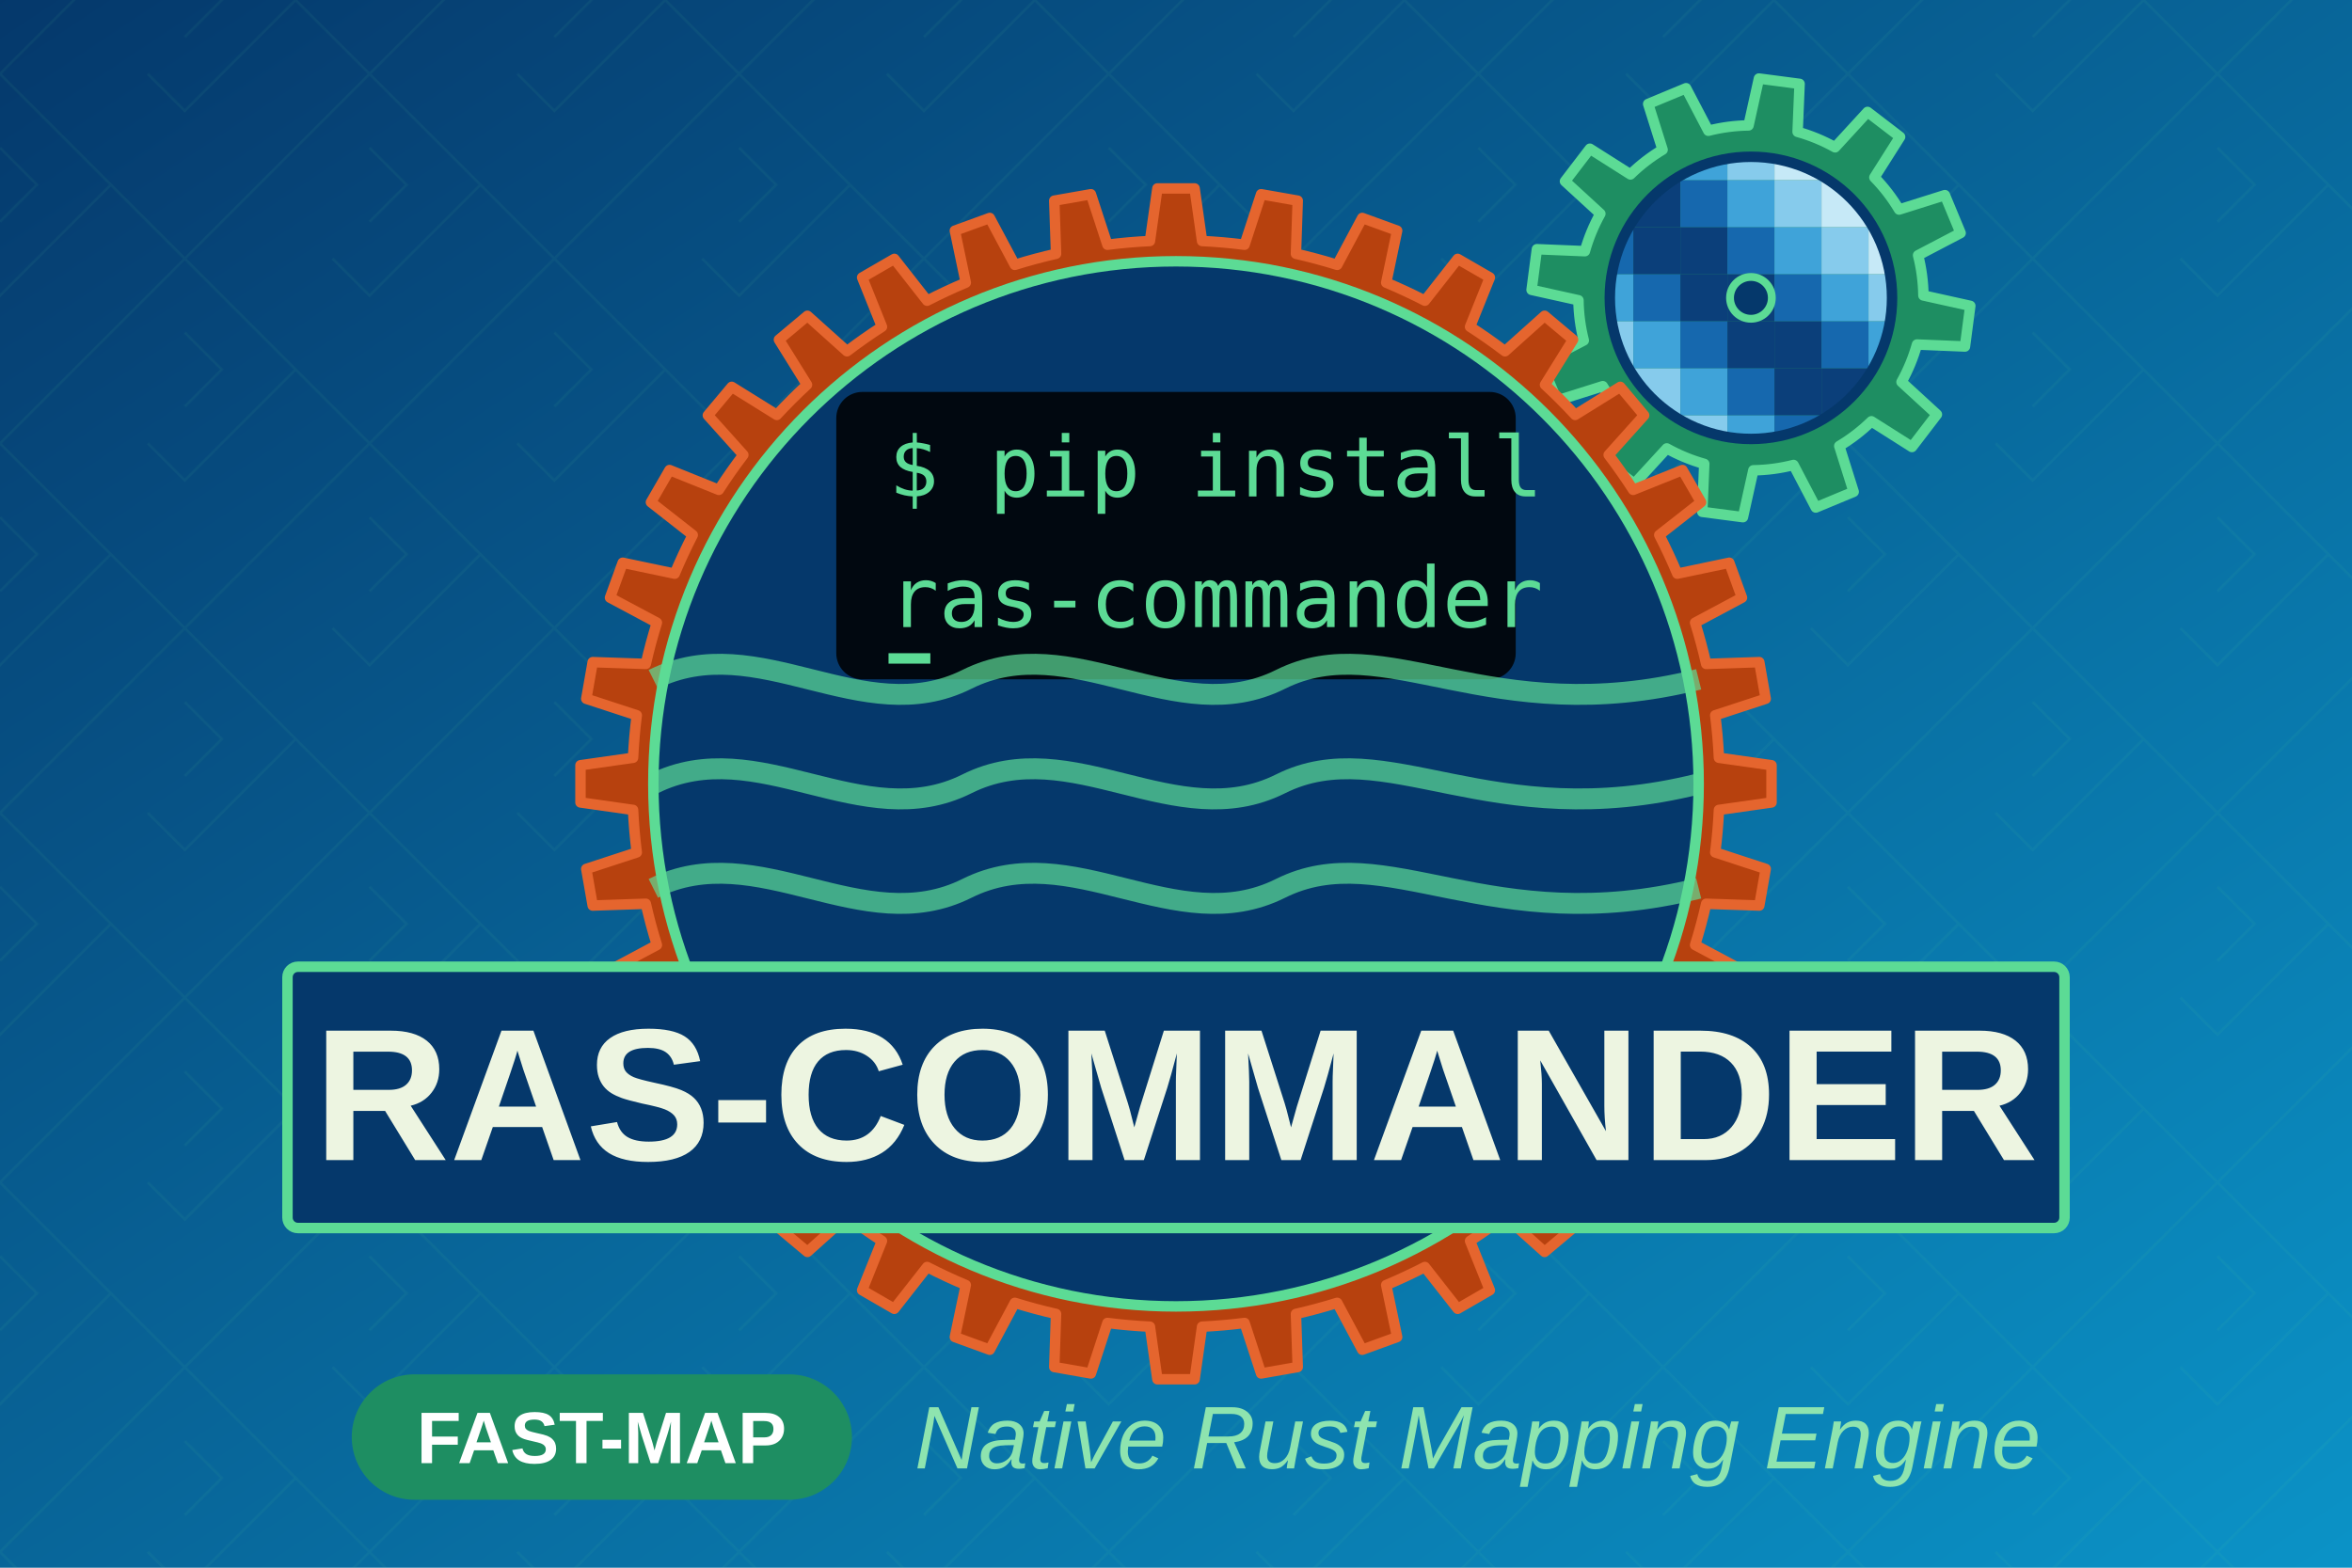
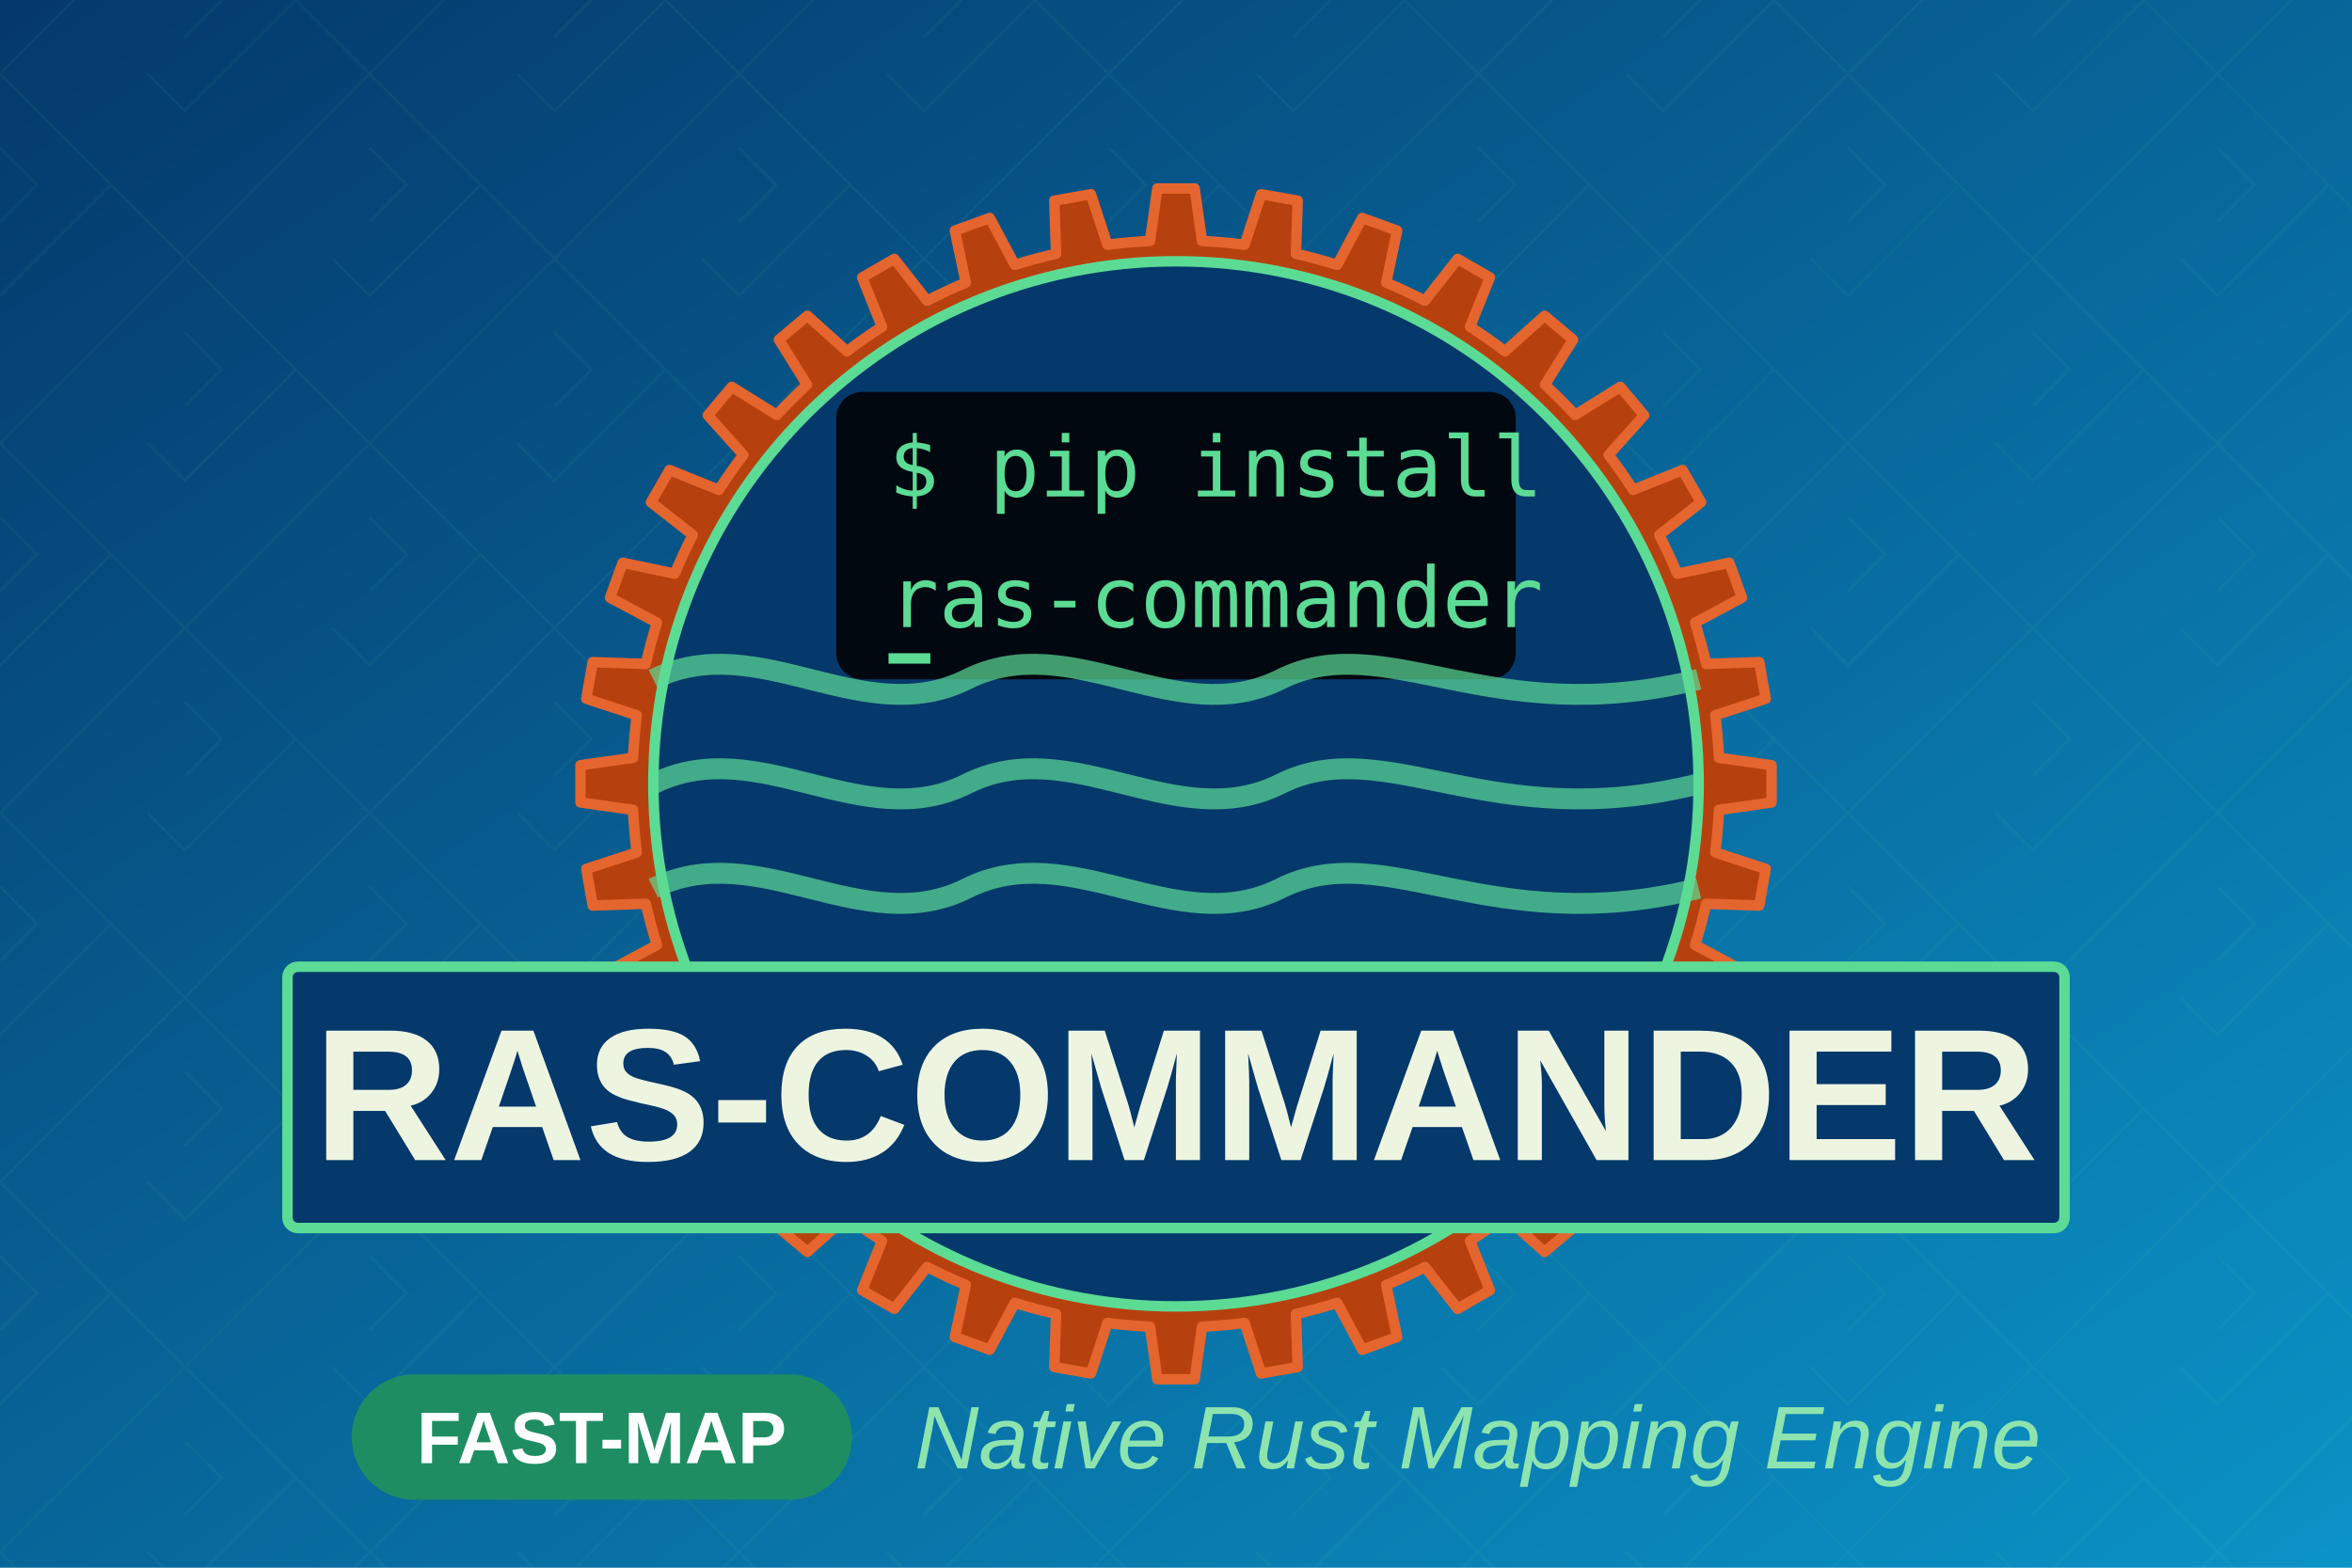
<svg xmlns="http://www.w3.org/2000/svg" viewBox="0 0 450 300" width="450" height="300">
  <defs>
    <linearGradient id="bg-gradient" x1="0%" y1="0%" x2="100%" y2="100%">
      <stop offset="0%" stop-color="#05386B" />
      <stop offset="100%" stop-color="#0B93C7" />
    </linearGradient>
    <pattern id="circuit-pattern" patternUnits="userSpaceOnUse" width="50" height="50" patternTransform="rotate(45)">
      <path d="M10,0 L10,50 M0,10 L50,10 M20,20 L30,20 L30,30 M40,10 L40,40 L30,40" fill="none" stroke="#5CDB95" stroke-width="0.5" stroke-opacity="0.3" />
    </pattern>
  </defs>
  <rect width="450" height="300" fill="url(#bg-gradient)" />
  <rect width="450" height="300" fill="url(#circuit-pattern)" opacity="0.2" />
-   <path d="M334.54,24.00 L336.53,15.03 L344.31,16.05 L343.93,25.23 A33,33 0 0 1 351.10,28.19 L357.31,21.42 L363.54,26.19 L358.62,33.95 A33,33 0 0 1 363.35,40.10 L372.11,37.34 L375.12,44.59 L366.98,48.85 A33,33 0 0 1 368.00,56.54 L376.97,58.53 L375.95,66.31 L366.77,65.93 A33,33 0 0 1 363.81,73.10 L370.58,79.31 L365.81,85.54 L358.05,80.62 A33,33 0 0 1 351.90,85.35 L354.66,94.11 L347.41,97.12 L343.15,88.98 A33,33 0 0 1 335.46,90.00 L333.47,98.97 L325.69,97.95 L326.07,88.77 A33,33 0 0 1 318.90,85.81 L312.69,92.58 L306.46,87.81 L311.38,80.05 A33,33 0 0 1 306.65,73.90 L297.89,76.66 L294.88,69.41 L303.02,65.15 A33,33 0 0 1 302.00,57.46 L293.03,55.47 L294.05,47.69 L303.23,48.07 A33,33 0 0 1 306.19,40.90 L299.42,34.69 L304.19,28.46 L311.95,33.38 A33,33 0 0 1 318.10,28.65 L315.34,19.89 L322.59,16.88 L326.85,25.02 A33,33 0 0 1 334.54,24.00 Z" fill="#1E8E62" stroke="#5CDB95" stroke-width="2" stroke-linejoin="round" />
-   <clipPath id="map-face">
-     <circle cx="335" cy="57" r="27" />
-   </clipPath>
-   <g clip-path="url(#map-face)">
-     <rect x="303.5" y="25.5" width="9" height="9" fill="#0B3F7A" />
-     <rect x="312.5" y="25.5" width="9" height="9" fill="#1668AE" />
-     <rect x="321.5" y="25.5" width="9" height="9" fill="#3FA3D9" />
-     <rect x="330.5" y="25.5" width="9" height="9" fill="#86CBEC" />
-     <rect x="339.5" y="25.5" width="9" height="9" fill="#C6E9F7" />
-     <rect x="348.5" y="25.5" width="9" height="9" fill="#C6E9F7" />
-     <rect x="357.5" y="25.5" width="9" height="9" fill="#C6E9F7" />
-     <rect x="303.5" y="34.5" width="9" height="9" fill="#0B3F7A" />
-     <rect x="312.5" y="34.5" width="9" height="9" fill="#0B3F7A" />
-     <rect x="321.5" y="34.5" width="9" height="9" fill="#1668AE" />
-     <rect x="330.5" y="34.5" width="9" height="9" fill="#3FA3D9" />
-     <rect x="339.5" y="34.5" width="9" height="9" fill="#86CBEC" />
-     <rect x="348.5" y="34.5" width="9" height="9" fill="#C6E9F7" />
-     <rect x="357.5" y="34.5" width="9" height="9" fill="#C6E9F7" />
-     <rect x="303.5" y="43.5" width="9" height="9" fill="#1668AE" />
-     <rect x="312.5" y="43.5" width="9" height="9" fill="#0B3F7A" />
-     <rect x="321.5" y="43.5" width="9" height="9" fill="#0B3F7A" />
-     <rect x="330.5" y="43.5" width="9" height="9" fill="#1668AE" />
-     <rect x="339.5" y="43.5" width="9" height="9" fill="#3FA3D9" />
-     <rect x="348.5" y="43.5" width="9" height="9" fill="#86CBEC" />
-     <rect x="357.5" y="43.5" width="9" height="9" fill="#C6E9F7" />
-     <rect x="303.5" y="52.5" width="9" height="9" fill="#3FA3D9" />
-     <rect x="312.5" y="52.5" width="9" height="9" fill="#1668AE" />
-     <rect x="321.5" y="52.5" width="9" height="9" fill="#0B3F7A" />
-     <rect x="330.5" y="52.5" width="9" height="9" fill="#0B3F7A" />
-     <rect x="339.5" y="52.5" width="9" height="9" fill="#1668AE" />
-     <rect x="348.5" y="52.5" width="9" height="9" fill="#3FA3D9" />
-     <rect x="357.5" y="52.5" width="9" height="9" fill="#86CBEC" />
-     <rect x="303.5" y="61.5" width="9" height="9" fill="#86CBEC" />
-     <rect x="312.5" y="61.5" width="9" height="9" fill="#3FA3D9" />
-     <rect x="321.5" y="61.5" width="9" height="9" fill="#1668AE" />
-     <rect x="330.5" y="61.5" width="9" height="9" fill="#0B3F7A" />
-     <rect x="339.5" y="61.5" width="9" height="9" fill="#0B3F7A" />
-     <rect x="348.5" y="61.5" width="9" height="9" fill="#1668AE" />
-     <rect x="357.5" y="61.5" width="9" height="9" fill="#3FA3D9" />
-     <rect x="303.5" y="70.5" width="9" height="9" fill="#C6E9F7" />
-     <rect x="312.5" y="70.5" width="9" height="9" fill="#86CBEC" />
-     <rect x="321.5" y="70.5" width="9" height="9" fill="#3FA3D9" />
-     <rect x="330.5" y="70.5" width="9" height="9" fill="#1668AE" />
-     <rect x="339.5" y="70.5" width="9" height="9" fill="#0B3F7A" />
-     <rect x="348.5" y="70.5" width="9" height="9" fill="#0B3F7A" />
-     <rect x="357.5" y="70.5" width="9" height="9" fill="#1668AE" />
-     <rect x="303.5" y="79.5" width="9" height="9" fill="#C6E9F7" />
-     <rect x="312.5" y="79.5" width="9" height="9" fill="#C6E9F7" />
-     <rect x="321.5" y="79.5" width="9" height="9" fill="#86CBEC" />
-     <rect x="330.5" y="79.5" width="9" height="9" fill="#3FA3D9" />
-     <rect x="339.5" y="79.5" width="9" height="9" fill="#1668AE" />
-     <rect x="348.5" y="79.5" width="9" height="9" fill="#0B3F7A" />
-     <rect x="357.5" y="79.5" width="9" height="9" fill="#0B3F7A" />
-   </g>
-   <circle cx="335" cy="57" r="27" fill="none" stroke="#05386B" stroke-width="2" />
-   <circle cx="335" cy="57" r="4" fill="#05386B" stroke="#5CDB95" stroke-width="1.5" />
  <path d="M220.01,46.12 L221.44,36.06 L228.56,36.06 L229.99,46.12 A104,104 0 0 1 238.12,46.83 L241.28,37.17 L248.29,38.40 L247.95,48.56 A104,104 0 0 1 255.84,50.68 L260.63,41.71 L267.31,44.14 L265.22,54.09 A104,104 0 0 1 272.62,57.54 L278.89,49.54 L285.05,53.10 L281.26,62.53 A104,104 0 0 1 287.95,67.22 L295.52,60.43 L300.97,65.00 L295.60,73.63 A104,104 0 0 1 301.37,79.40 L310.00,74.03 L314.57,79.48 L307.78,87.05 A104,104 0 0 1 312.47,93.74 L321.90,89.95 L325.46,96.11 L317.46,102.38 A104,104 0 0 1 320.91,109.78 L330.86,107.69 L333.29,114.37 L324.32,119.16 A104,104 0 0 1 326.44,127.05 L336.60,126.71 L337.83,133.72 L328.17,136.88 A104,104 0 0 1 328.88,145.01 L338.94,146.44 L338.94,153.56 L328.88,154.99 A104,104 0 0 1 328.17,163.12 L337.83,166.28 L336.60,173.29 L326.44,172.95 A104,104 0 0 1 324.32,180.84 L333.29,185.63 L330.86,192.31 L320.91,190.22 A104,104 0 0 1 317.46,197.62 L325.46,203.89 L321.90,210.05 L312.47,206.26 A104,104 0 0 1 307.78,212.95 L314.57,220.52 L310.00,225.97 L301.37,220.60 A104,104 0 0 1 295.60,226.37 L300.97,235.00 L295.52,239.57 L287.95,232.78 A104,104 0 0 1 281.26,237.47 L285.05,246.90 L278.89,250.46 L272.62,242.46 A104,104 0 0 1 265.22,245.91 L267.31,255.86 L260.63,258.29 L255.84,249.32 A104,104 0 0 1 247.95,251.44 L248.29,261.60 L241.28,262.83 L238.12,253.17 A104,104 0 0 1 229.99,253.88 L228.56,263.94 L221.44,263.94 L220.01,253.88 A104,104 0 0 1 211.88,253.17 L208.72,262.83 L201.71,261.60 L202.05,251.44 A104,104 0 0 1 194.16,249.32 L189.37,258.29 L182.69,255.86 L184.78,245.91 A104,104 0 0 1 177.38,242.46 L171.11,250.46 L164.95,246.90 L168.74,237.47 A104,104 0 0 1 162.05,232.78 L154.48,239.57 L149.03,235.00 L154.40,226.37 A104,104 0 0 1 148.63,220.60 L140.00,225.97 L135.43,220.52 L142.22,212.95 A104,104 0 0 1 137.53,206.26 L128.10,210.05 L124.54,203.89 L132.54,197.62 A104,104 0 0 1 129.09,190.22 L119.14,192.31 L116.71,185.63 L125.68,180.84 A104,104 0 0 1 123.56,172.95 L113.40,173.29 L112.17,166.28 L121.83,163.12 A104,104 0 0 1 121.12,154.99 L111.06,153.56 L111.06,146.44 L121.12,145.01 A104,104 0 0 1 121.83,136.88 L112.17,133.72 L113.40,126.71 L123.56,127.05 A104,104 0 0 1 125.68,119.16 L116.71,114.37 L119.14,107.69 L129.09,109.78 A104,104 0 0 1 132.54,102.38 L124.54,96.11 L128.10,89.95 L137.53,93.74 A104,104 0 0 1 142.22,87.05 L135.43,79.48 L140.00,74.03 L148.63,79.40 A104,104 0 0 1 154.40,73.63 L149.03,65.00 L154.48,60.43 L162.05,67.22 A104,104 0 0 1 168.74,62.53 L164.95,53.10 L171.11,49.54 L177.38,57.54 A104,104 0 0 1 184.78,54.09 L182.69,44.14 L189.37,41.71 L194.16,50.68 A104,104 0 0 1 202.05,48.56 L201.71,38.40 L208.72,37.17 L211.88,46.83 A104,104 0 0 1 220.01,46.12 Z" fill="#B7410E" stroke="#E5652E" stroke-width="2" stroke-linejoin="round" />
  <circle cx="225" cy="150" r="100" fill="#05386B" stroke="#5CDB95" stroke-width="2" />
  <rect x="55" y="185" width="340" height="50" fill="#05386B" stroke="#5CDB95" stroke-width="2" rx="2" ry="2" />
  <rect x="160" y="75" width="130" height="55" rx="5" ry="5" fill="#000" fill-opacity="0.85" />
  <text x="170" y="95" font-family="Consolas, monospace" font-size="16" fill="#5CDB95">$ pip install</text>
  <text x="170" y="120" font-family="Consolas, monospace" font-size="16" fill="#5CDB95">ras-commander</text>
  <rect x="170" y="125" width="8" height="2" fill="#5CDB95">
    <animate attributeName="opacity" values="1;0;1" dur="1.2s" repeatCount="indefinite" />
  </rect>
  <g opacity="0.7">
    <path d="M125,130 C145,120 165,140 185,130 C205,120 225,140 245,130 C265,120 285,140 325,130" fill="none" stroke="#5CDB95" stroke-width="4" />
    <path d="M125,150 C145,140 165,160 185,150 C205,140 225,160 245,150 C265,140 285,160 325,150" fill="none" stroke="#5CDB95" stroke-width="4" />
    <path d="M125,170 C145,160 165,180 185,170 C205,160 225,180 245,170 C265,160 285,180 325,170" fill="none" stroke="#5CDB95" stroke-width="4" />
  </g>
  <text x="225" y="222" font-family="Arial, sans-serif" font-size="36" font-weight="bold" text-anchor="middle" fill="#EDF5E1">RAS-COMMANDER</text>
  <rect x="67.3" y="263" width="95.7" height="24" rx="12" ry="12" fill="#1E8E62" />
  <text x="115.1" y="280" font-family="Arial, sans-serif" font-size="14" font-weight="bold" text-anchor="middle" fill="#FFFFFF">FAST-MAP</text>
  <text x="175.0" y="281" font-family="Arial, sans-serif" font-size="17" font-style="italic" fill="#8EE4AF">Native Rust Mapping Engine</text>
</svg>
